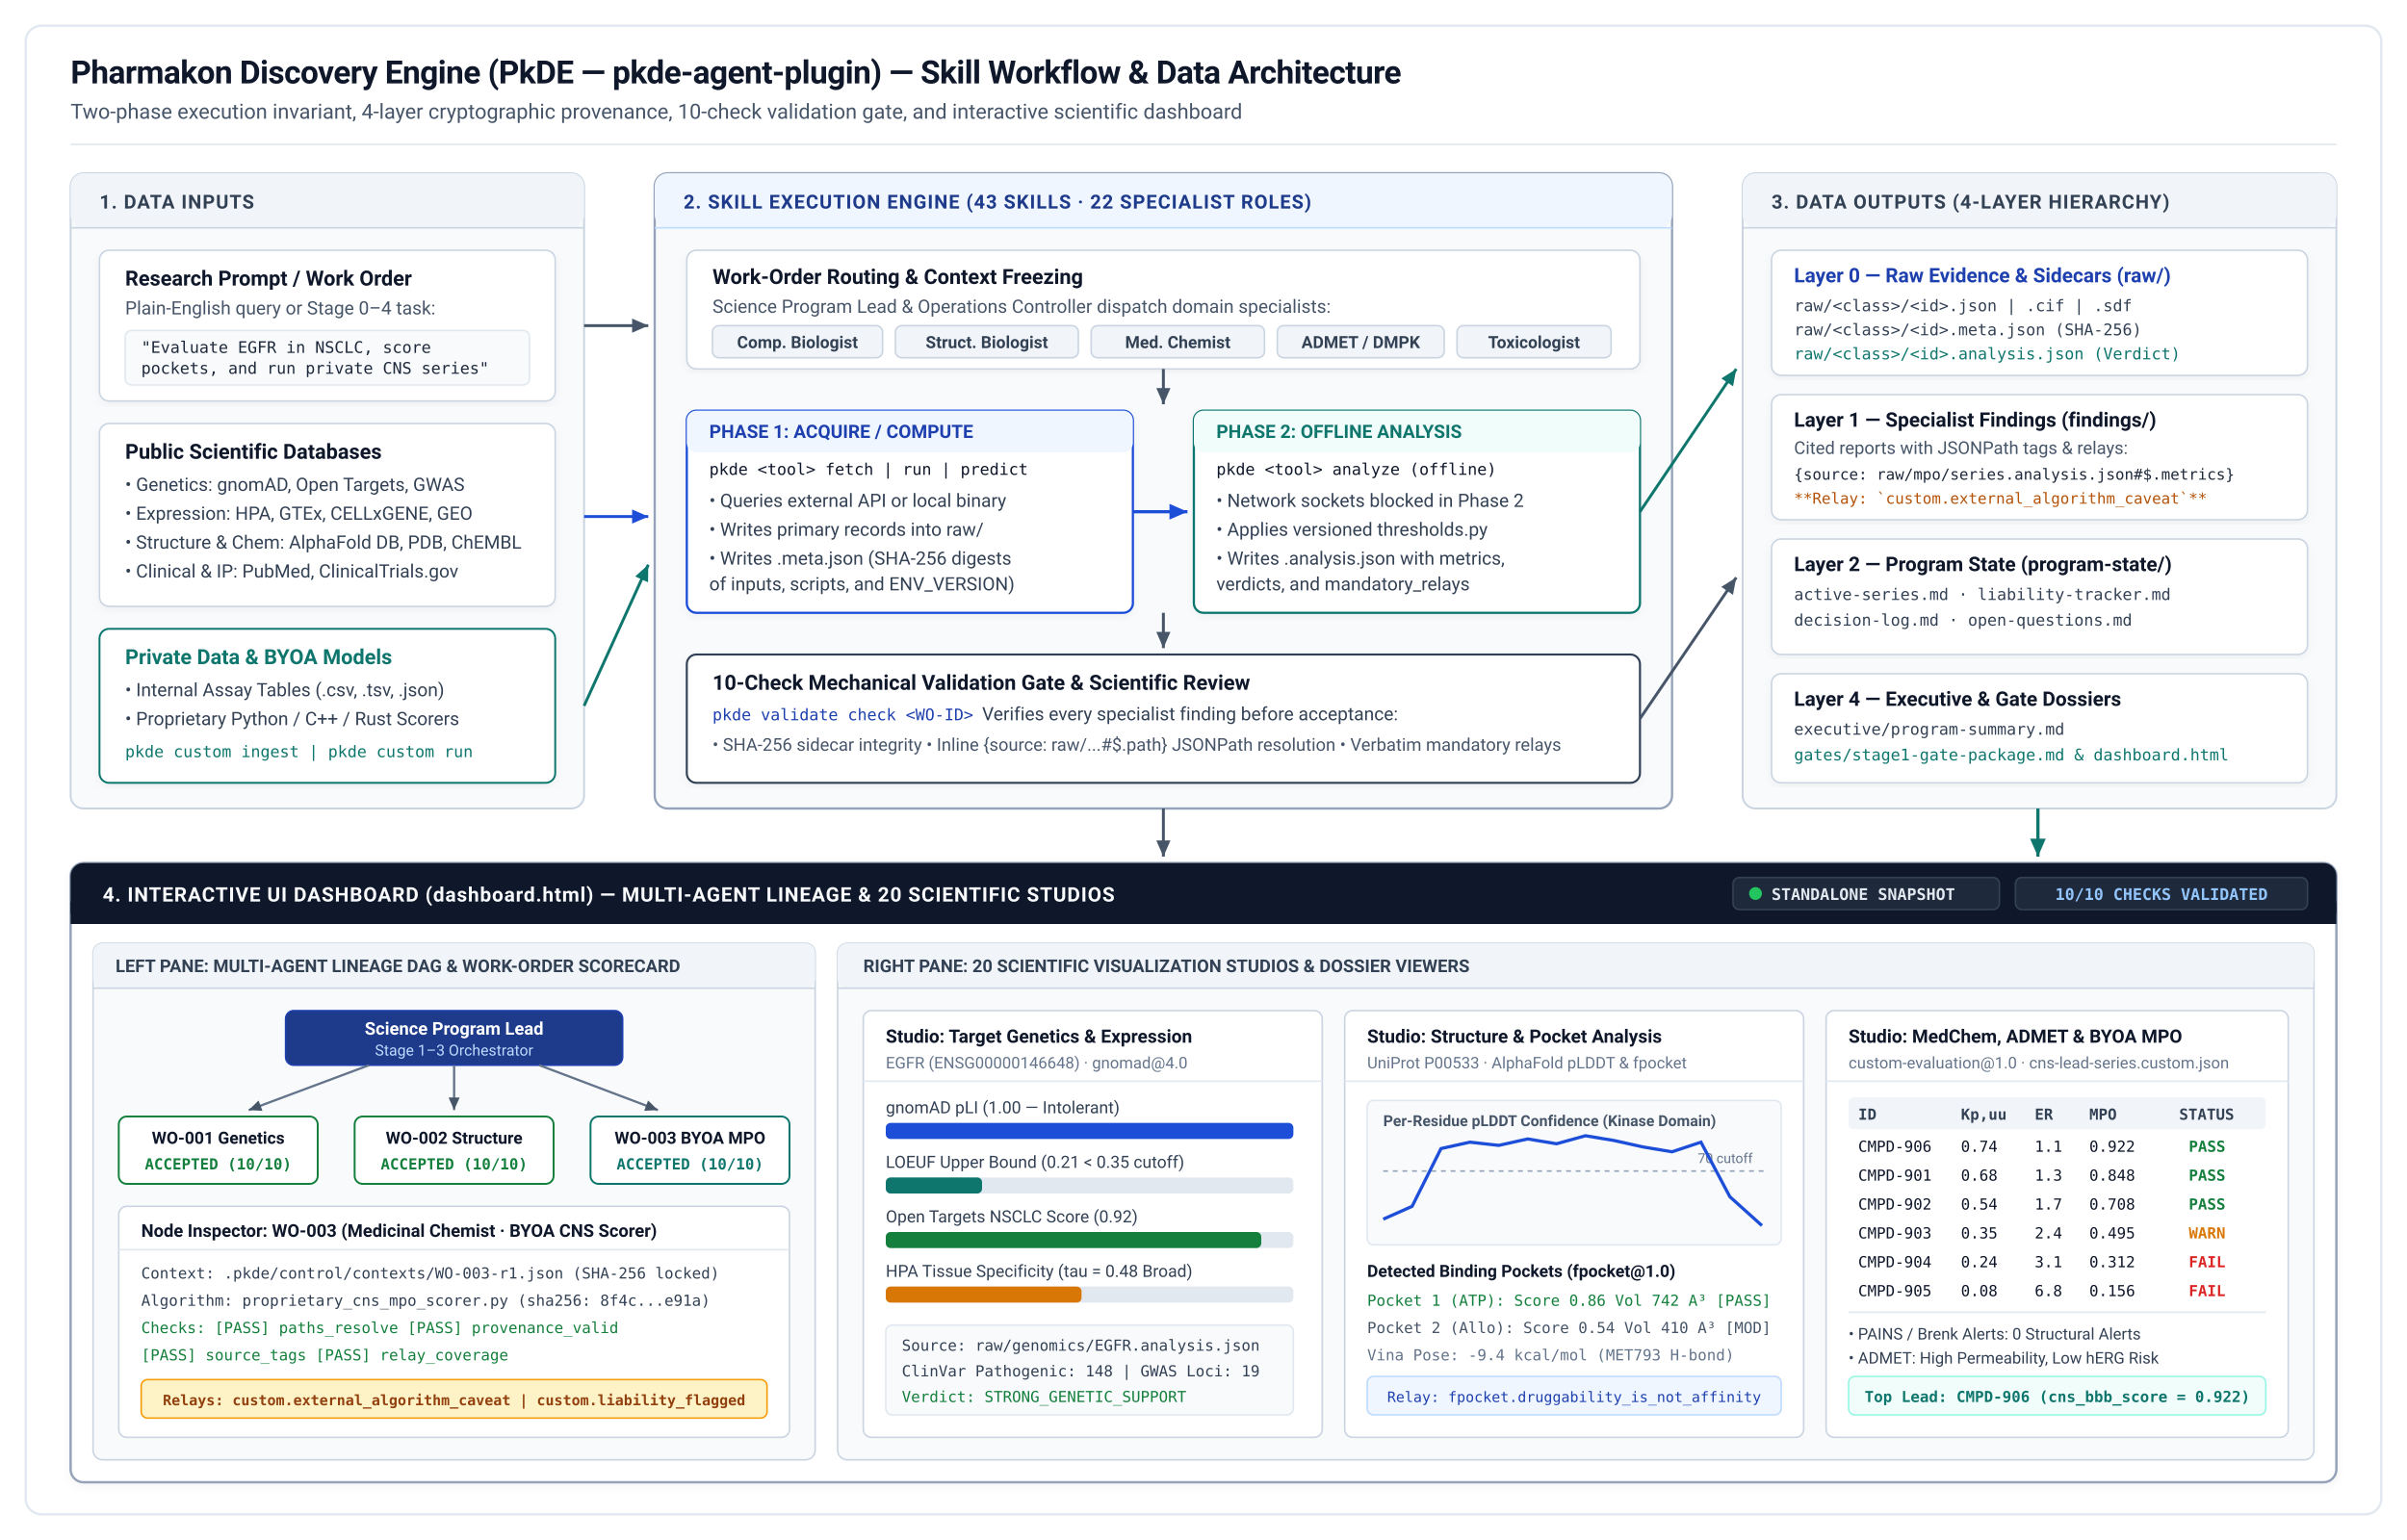
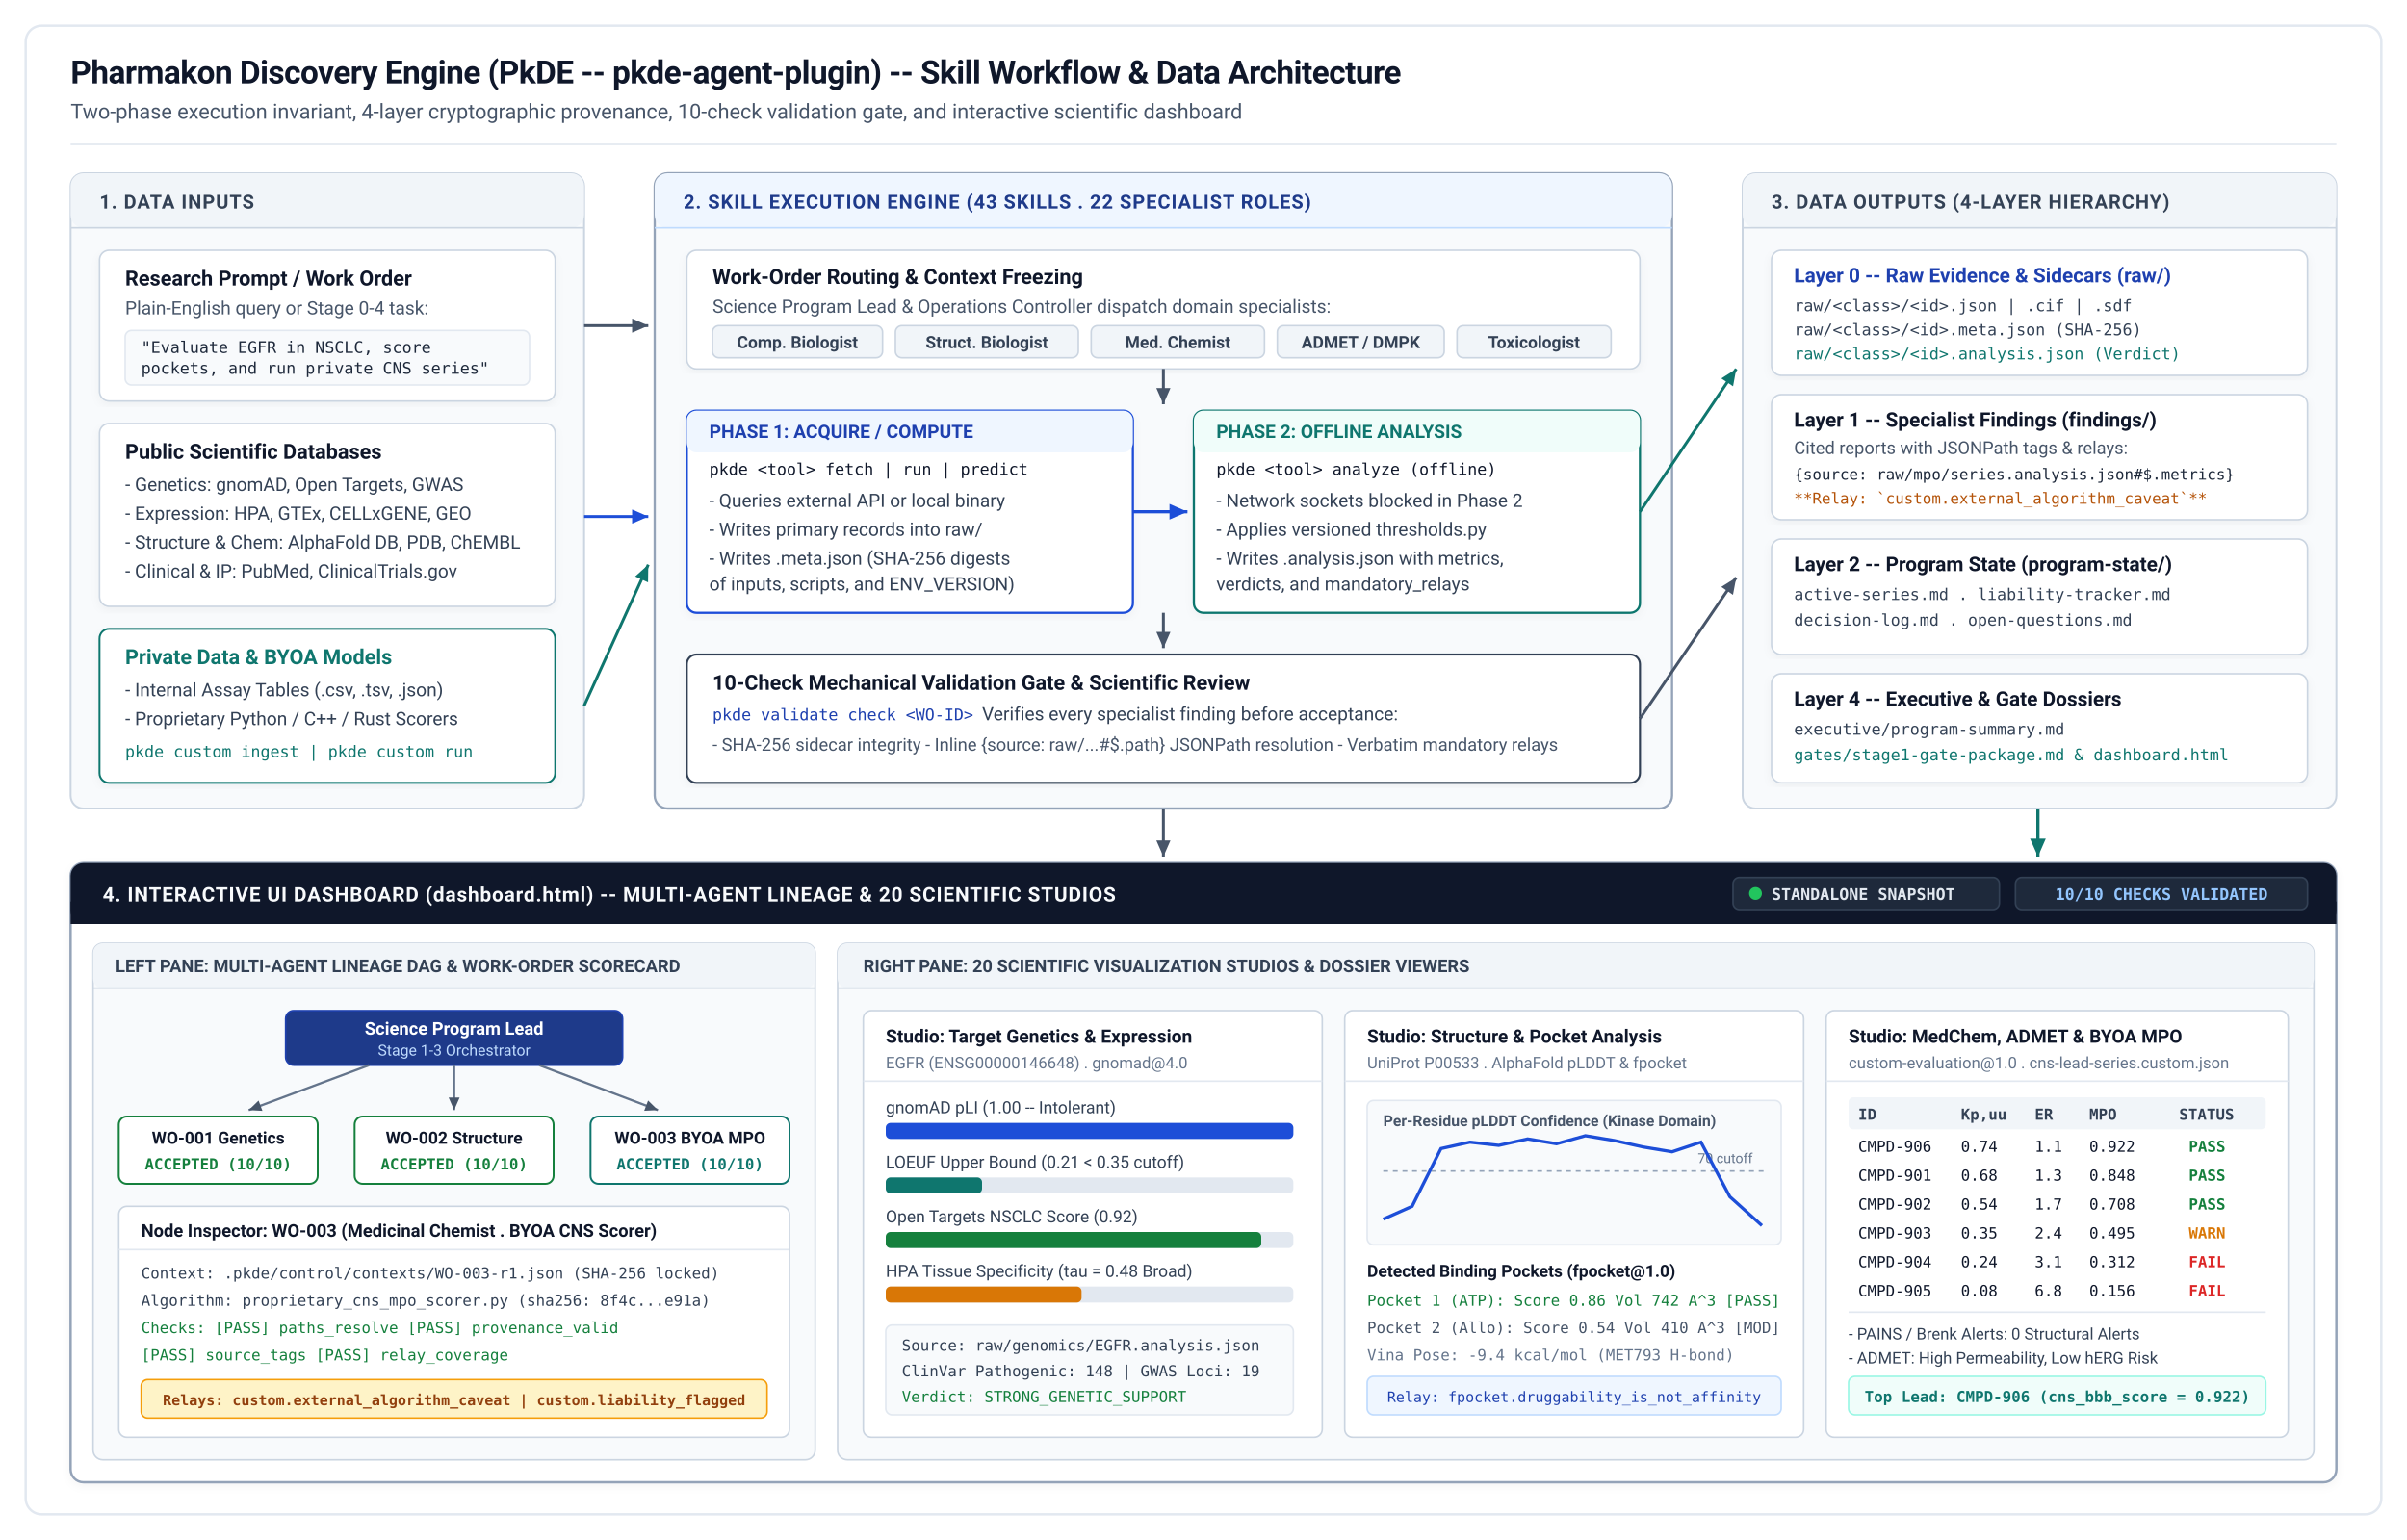
- <svg xmlns="http://www.w3.org/2000/svg" viewBox="0 0 1500 960" width="1500" height="960" font-family="-apple-system, BlinkMacSystemFont, 'Segoe UI', Roboto, Helvetica, Arial, sans-serif">
+ <svg xmlns="http://www.w3.org/2000/svg" viewBox="0 0 1500 960" width="1500" height="960" font-family="system-ui, 'Segoe UI', Roboto, Helvetica, Arial, sans-serif">
  <defs>
    <marker id="arrow" viewBox="0 0 10 10" refX="8" refY="5" markerWidth="7" markerHeight="7" orient="auto-start-reverse">
      <path d="M 0 1.5 L 8 5 L 0 8.5 z" fill="#475569" />
    </marker>
    <marker id="arrow-blue" viewBox="0 0 10 10" refX="8" refY="5" markerWidth="7" markerHeight="7" orient="auto-start-reverse">
      <path d="M 0 1.5 L 8 5 L 0 8.5 z" fill="#1D4ED8" />
    </marker>
    <marker id="arrow-teal" viewBox="0 0 10 10" refX="8" refY="5" markerWidth="7" markerHeight="7" orient="auto-start-reverse">
      <path d="M 0 1.5 L 8 5 L 0 8.5 z" fill="#0F766E" />
    </marker>
    <filter id="card-shadow" x="-2%" y="-2%" width="104%" height="106%">
      <feDropShadow dx="0" dy="2" stdDeviation="3" flood-color="#0F172A" flood-opacity="0.04" />
    </filter>
  </defs>
  <rect width="1500" height="960" fill="#FFFFFF" />
  <rect x="16" y="16" width="1468" height="928" rx="10" fill="#FFFFFF" stroke="#E2E8F0" stroke-width="1.5" />
-   <text x="44" y="52" font-size="20" font-weight="700" fill="#0F172A" letter-spacing="-0.3">Pharmakon Discovery Engine (PkDE — pkde-agent-plugin) — Skill Workflow &amp; Data Architecture</text>
+   <text x="44" y="52" font-size="20" font-weight="700" fill="#0F172A" letter-spacing="-0.3">Pharmakon Discovery Engine (PkDE -- pkde-agent-plugin) -- Skill Workflow &amp; Data Architecture</text>
  <text x="44" y="74" font-size="13" fill="#475569">Two-phase execution invariant, 4-layer cryptographic provenance, 10-check validation gate, and interactive scientific dashboard</text>
  <line x1="44" y1="90" x2="1456" y2="90" stroke="#E2E8F0" stroke-width="1" />
  <rect x="44" y="108" width="320" height="396" rx="8" fill="#F8FAFC" stroke="#CBD5E1" stroke-width="1.2" />
  <rect x="44" y="108" width="320" height="34" rx="8" fill="#F1F5F9" />
  <line x1="44" y1="142" x2="364" y2="142" stroke="#CBD5E1" stroke-width="1" />
  <text x="62" y="130" font-size="12" font-weight="700" fill="#334155" letter-spacing="0.6">1. DATA INPUTS</text>
  <rect x="62" y="156" width="284" height="94" rx="6" fill="#FFFFFF" stroke="#CBD5E1" stroke-width="1" filter="url(#card-shadow)" />
  <text x="78" y="178" font-size="13" font-weight="700" fill="#0F172A">Research Prompt / Work Order</text>
-   <text x="78" y="196" font-size="11.5" fill="#475569">Plain-English query or Stage 0–4 task:</text>
+   <text x="78" y="196" font-size="11.5" fill="#475569">Plain-English query or Stage 0-4 task:</text>
  <rect x="78" y="206" width="252" height="34" rx="4" fill="#F8FAFC" stroke="#E2E8F0" stroke-width="1" />
  <text x="88" y="220" font-family="ui-monospace, SFMono-Regular, Menlo, Consolas, monospace" font-size="10" fill="#1E293B">"Evaluate EGFR in NSCLC, score</text>
  <text x="88" y="233" font-family="ui-monospace, SFMono-Regular, Menlo, Consolas, monospace" font-size="10" fill="#1E293B">pockets, and run private CNS series"</text>
  <rect x="62" y="264" width="284" height="114" rx="6" fill="#FFFFFF" stroke="#CBD5E1" stroke-width="1" filter="url(#card-shadow)" />
  <text x="78" y="286" font-size="13" font-weight="700" fill="#0F172A">Public Scientific Databases</text>
-   <text x="78" y="306" font-size="11.5" fill="#334155">• Genetics: gnomAD, Open Targets, GWAS</text>
-   <text x="78" y="324" font-size="11.5" fill="#334155">• Expression: HPA, GTEx, CELLxGENE, GEO</text>
-   <text x="78" y="342" font-size="11.5" fill="#334155">• Structure &amp; Chem: AlphaFold DB, PDB, ChEMBL</text>
-   <text x="78" y="360" font-size="11.5" fill="#334155">• Clinical &amp; IP: PubMed, ClinicalTrials.gov</text>
+   <text x="78" y="306" font-size="11.5" fill="#334155">- Genetics: gnomAD, Open Targets, GWAS</text>
+   <text x="78" y="324" font-size="11.5" fill="#334155">- Expression: HPA, GTEx, CELLxGENE, GEO</text>
+   <text x="78" y="342" font-size="11.5" fill="#334155">- Structure &amp; Chem: AlphaFold DB, PDB, ChEMBL</text>
+   <text x="78" y="360" font-size="11.5" fill="#334155">- Clinical &amp; IP: PubMed, ClinicalTrials.gov</text>
  <rect x="62" y="392" width="284" height="96" rx="6" fill="#FFFFFF" stroke="#0F766E" stroke-width="1.2" filter="url(#card-shadow)" />
  <text x="78" y="414" font-size="13" font-weight="700" fill="#0F766E">Private Data &amp; BYOA Models</text>
-   <text x="78" y="434" font-size="11.5" fill="#334155">• Internal Assay Tables (.csv, .tsv, .json)</text>
-   <text x="78" y="452" font-size="11.5" fill="#334155">• Proprietary Python / C++ / Rust Scorers</text>
+   <text x="78" y="434" font-size="11.5" fill="#334155">- Internal Assay Tables (.csv, .tsv, .json)</text>
+   <text x="78" y="452" font-size="11.5" fill="#334155">- Proprietary Python / C++ / Rust Scorers</text>
  <text x="78" y="472" font-family="ui-monospace, SFMono-Regular, Menlo, Consolas, monospace" font-size="10" fill="#0F766E">pkde custom ingest | pkde custom run</text>
  <line x1="364" y1="203" x2="404" y2="203" stroke="#475569" stroke-width="1.8" marker-end="url(#arrow)" />
  <line x1="364" y1="322" x2="404" y2="322" stroke="#1D4ED8" stroke-width="1.8" marker-end="url(#arrow-blue)" />
  <line x1="364" y1="440" x2="404" y2="352" stroke="#0F766E" stroke-width="1.8" marker-end="url(#arrow-teal)" />
  <rect x="408" y="108" width="634" height="396" rx="8" fill="#F8FAFC" stroke="#94A3B8" stroke-width="1.4" />
  <rect x="408" y="108" width="634" height="34" rx="8" fill="#EFF6FF" />
  <line x1="408" y1="142" x2="1042" y2="142" stroke="#BFDBFE" stroke-width="1" />
-   <text x="426" y="130" font-size="12" font-weight="700" fill="#1E3A8A" letter-spacing="0.6">2. SKILL EXECUTION ENGINE (43 SKILLS · 22 SPECIALIST ROLES)</text>
+   <text x="426" y="130" font-size="12" font-weight="700" fill="#1E3A8A" letter-spacing="0.6">2. SKILL EXECUTION ENGINE (43 SKILLS . 22 SPECIALIST ROLES)</text>
  <rect x="428" y="156" width="594" height="74" rx="6" fill="#FFFFFF" stroke="#CBD5E1" stroke-width="1" filter="url(#card-shadow)" />
  <text x="444" y="177" font-size="13" font-weight="700" fill="#0F172A">Work-Order Routing &amp; Context Freezing</text>
  <text x="444" y="195" font-size="11.5" fill="#475569">Science Program Lead &amp; Operations Controller dispatch domain specialists:</text>
  <rect x="444" y="203" width="106" height="20" rx="4" fill="#F1F5F9" stroke="#CBD5E1" stroke-width="1" />
  <text x="497" y="217" font-size="10.5" font-weight="600" fill="#334155" text-anchor="middle">Comp. Biologist</text>
  <rect x="558" y="203" width="114" height="20" rx="4" fill="#F1F5F9" stroke="#CBD5E1" stroke-width="1" />
  <text x="615" y="217" font-size="10.5" font-weight="600" fill="#334155" text-anchor="middle">Struct. Biologist</text>
  <rect x="680" y="203" width="108" height="20" rx="4" fill="#F1F5F9" stroke="#CBD5E1" stroke-width="1" />
  <text x="734" y="217" font-size="10.5" font-weight="600" fill="#334155" text-anchor="middle">Med. Chemist</text>
  <rect x="796" y="203" width="104" height="20" rx="4" fill="#F1F5F9" stroke="#CBD5E1" stroke-width="1" />
  <text x="848" y="217" font-size="10.5" font-weight="600" fill="#334155" text-anchor="middle">ADMET / DMPK</text>
  <rect x="908" y="203" width="96" height="20" rx="4" fill="#F1F5F9" stroke="#CBD5E1" stroke-width="1" />
  <text x="956" y="217" font-size="10.5" font-weight="600" fill="#334155" text-anchor="middle">Toxicologist</text>
  <line x1="725" y1="230" x2="725" y2="252" stroke="#475569" stroke-width="1.8" marker-end="url(#arrow)" />
  <rect x="428" y="256" width="278" height="126" rx="6" fill="#FFFFFF" stroke="#1D4ED8" stroke-width="1.4" filter="url(#card-shadow)" />
  <rect x="428" y="256" width="278" height="26" rx="6" fill="#EFF6FF" />
  <text x="442" y="273" font-size="11.5" font-weight="700" fill="#1E40AF">PHASE 1: ACQUIRE / COMPUTE</text>
  <text x="442" y="296" font-family="ui-monospace, SFMono-Regular, Menlo, Consolas, monospace" font-size="10" fill="#0F172A">pkde &lt;tool&gt; fetch | run | predict</text>
-   <text x="442" y="316" font-size="11.5" fill="#334155">• Queries external API or local binary</text>
-   <text x="442" y="334" font-size="11.5" fill="#334155">• Writes primary records into raw/</text>
-   <text x="442" y="352" font-size="11.5" fill="#334155">• Writes .meta.json (SHA-256 digests</text>
+   <text x="442" y="316" font-size="11.5" fill="#334155">- Queries external API or local binary</text>
+   <text x="442" y="334" font-size="11.5" fill="#334155">- Writes primary records into raw/</text>
+   <text x="442" y="352" font-size="11.5" fill="#334155">- Writes .meta.json (SHA-256 digests</text>
  <text x="442" y="368" font-size="11.5" fill="#334155">  of inputs, scripts, and ENV_VERSION)</text>
  <line x1="706" y1="319" x2="740" y2="319" stroke="#1D4ED8" stroke-width="2" marker-end="url(#arrow-blue)" />
  <rect x="744" y="256" width="278" height="126" rx="6" fill="#FFFFFF" stroke="#0F766E" stroke-width="1.4" filter="url(#card-shadow)" />
  <rect x="744" y="256" width="278" height="26" rx="6" fill="#F0FDFA" />
  <text x="758" y="273" font-size="11.5" font-weight="700" fill="#0F766E">PHASE 2: OFFLINE ANALYSIS</text>
  <text x="758" y="296" font-family="ui-monospace, SFMono-Regular, Menlo, Consolas, monospace" font-size="10" fill="#0F172A">pkde &lt;tool&gt; analyze (offline)</text>
-   <text x="758" y="316" font-size="11.5" fill="#334155">• Network sockets blocked in Phase 2</text>
-   <text x="758" y="334" font-size="11.5" fill="#334155">• Applies versioned thresholds.py</text>
-   <text x="758" y="352" font-size="11.5" fill="#334155">• Writes .analysis.json with metrics,</text>
+   <text x="758" y="316" font-size="11.5" fill="#334155">- Network sockets blocked in Phase 2</text>
+   <text x="758" y="334" font-size="11.5" fill="#334155">- Applies versioned thresholds.py</text>
+   <text x="758" y="352" font-size="11.5" fill="#334155">- Writes .analysis.json with metrics,</text>
  <text x="758" y="368" font-size="11.5" fill="#334155">  verdicts, and mandatory_relays</text>
  <line x1="725" y1="382" x2="725" y2="404" stroke="#475569" stroke-width="1.8" marker-end="url(#arrow)" />
  <rect x="428" y="408" width="594" height="80" rx="6" fill="#FFFFFF" stroke="#334155" stroke-width="1.3" filter="url(#card-shadow)" />
  <text x="444" y="430" font-size="13" font-weight="700" fill="#0F172A">10-Check Mechanical Validation Gate &amp; Scientific Review</text>
  <text x="444" y="449" font-family="ui-monospace, SFMono-Regular, Menlo, Consolas, monospace" font-size="10" fill="#1E40AF">pkde validate check &lt;WO-ID&gt;</text>
  <text x="612" y="449" font-size="11.5" fill="#334155">Verifies every specialist finding before acceptance:</text>
-   <text x="444" y="468" font-size="11" fill="#475569">• SHA-256 sidecar integrity   • Inline {source: raw/...#$.path} JSONPath resolution   • Verbatim mandatory relays</text>
+   <text x="444" y="468" font-size="11" fill="#475569">- SHA-256 sidecar integrity   - Inline {source: raw/...#$.path} JSONPath resolution   - Verbatim mandatory relays</text>
  <line x1="1022" y1="319" x2="1082" y2="230" stroke="#0F766E" stroke-width="1.8" marker-end="url(#arrow-teal)" />
  <line x1="1022" y1="448" x2="1082" y2="360" stroke="#475569" stroke-width="1.8" marker-end="url(#arrow)" />
  <rect x="1086" y="108" width="370" height="396" rx="8" fill="#F8FAFC" stroke="#CBD5E1" stroke-width="1.2" />
  <rect x="1086" y="108" width="370" height="34" rx="8" fill="#F1F5F9" />
  <line x1="1086" y1="142" x2="1456" y2="142" stroke="#CBD5E1" stroke-width="1" />
  <text x="1104" y="130" font-size="12" font-weight="700" fill="#334155" letter-spacing="0.6">3. DATA OUTPUTS (4-LAYER HIERARCHY)</text>
  <rect x="1104" y="156" width="334" height="78" rx="6" fill="#FFFFFF" stroke="#CBD5E1" stroke-width="1" filter="url(#card-shadow)" />
-   <text x="1118" y="176" font-size="12.5" font-weight="700" fill="#1E40AF">Layer 0 — Raw Evidence &amp; Sidecars (raw/)</text>
+   <text x="1118" y="176" font-size="12.5" font-weight="700" fill="#1E40AF">Layer 0 -- Raw Evidence &amp; Sidecars (raw/)</text>
  <text x="1118" y="194" font-family="ui-monospace, SFMono-Regular, Menlo, Consolas, monospace" font-size="10" fill="#334155">raw/&lt;class&gt;/&lt;id&gt;.json | .cif | .sdf</text>
  <text x="1118" y="209" font-family="ui-monospace, SFMono-Regular, Menlo, Consolas, monospace" font-size="10" fill="#334155">raw/&lt;class&gt;/&lt;id&gt;.meta.json     (SHA-256)</text>
  <text x="1118" y="224" font-family="ui-monospace, SFMono-Regular, Menlo, Consolas, monospace" font-size="10" fill="#0F766E">raw/&lt;class&gt;/&lt;id&gt;.analysis.json (Verdict)</text>
  <rect x="1104" y="246" width="334" height="78" rx="6" fill="#FFFFFF" stroke="#CBD5E1" stroke-width="1" filter="url(#card-shadow)" />
-   <text x="1118" y="266" font-size="12.5" font-weight="700" fill="#0F172A">Layer 1 — Specialist Findings (findings/)</text>
+   <text x="1118" y="266" font-size="12.5" font-weight="700" fill="#0F172A">Layer 1 -- Specialist Findings (findings/)</text>
  <text x="1118" y="283" font-size="11" fill="#475569">Cited reports with JSONPath tags &amp; relays:</text>
  <text x="1118" y="299" font-family="ui-monospace, SFMono-Regular, Menlo, Consolas, monospace" font-size="9.5" fill="#1E293B">{source: raw/mpo/series.analysis.json#$.metrics}</text>
  <text x="1118" y="314" font-family="ui-monospace, SFMono-Regular, Menlo, Consolas, monospace" font-size="9.5" fill="#B45309">**Relay: `custom.external_algorithm_caveat`**</text>
  <rect x="1104" y="336" width="334" height="72" rx="6" fill="#FFFFFF" stroke="#CBD5E1" stroke-width="1" filter="url(#card-shadow)" />
-   <text x="1118" y="356" font-size="12.5" font-weight="700" fill="#0F172A">Layer 2 — Program State (program-state/)</text>
-   <text x="1118" y="374" font-family="ui-monospace, SFMono-Regular, Menlo, Consolas, monospace" font-size="10" fill="#334155">active-series.md  ·  liability-tracker.md</text>
-   <text x="1118" y="390" font-family="ui-monospace, SFMono-Regular, Menlo, Consolas, monospace" font-size="10" fill="#334155">decision-log.md   ·  open-questions.md</text>
+   <text x="1118" y="356" font-size="12.5" font-weight="700" fill="#0F172A">Layer 2 -- Program State (program-state/)</text>
+   <text x="1118" y="374" font-family="ui-monospace, SFMono-Regular, Menlo, Consolas, monospace" font-size="10" fill="#334155">active-series.md  .  liability-tracker.md</text>
+   <text x="1118" y="390" font-family="ui-monospace, SFMono-Regular, Menlo, Consolas, monospace" font-size="10" fill="#334155">decision-log.md   .  open-questions.md</text>
  <rect x="1104" y="420" width="334" height="68" rx="6" fill="#FFFFFF" stroke="#CBD5E1" stroke-width="1" filter="url(#card-shadow)" />
-   <text x="1118" y="440" font-size="12.5" font-weight="700" fill="#0F172A">Layer 4 — Executive &amp; Gate Dossiers</text>
+   <text x="1118" y="440" font-size="12.5" font-weight="700" fill="#0F172A">Layer 4 -- Executive &amp; Gate Dossiers</text>
  <text x="1118" y="458" font-family="ui-monospace, SFMono-Regular, Menlo, Consolas, monospace" font-size="10" fill="#334155">executive/program-summary.md</text>
  <text x="1118" y="474" font-family="ui-monospace, SFMono-Regular, Menlo, Consolas, monospace" font-size="10" fill="#0F766E">gates/stage1-gate-package.md &amp; dashboard.html</text>
  <line x1="1270" y1="504" x2="1270" y2="534" stroke="#0F766E" stroke-width="2" marker-end="url(#arrow-teal)" />
  <line x1="725" y1="504" x2="725" y2="534" stroke="#475569" stroke-width="1.8" marker-end="url(#arrow)" />
  <rect x="44" y="538" width="1412" height="386" rx="8" fill="#FFFFFF" stroke="#94A3B8" stroke-width="1.5" filter="url(#card-shadow)" />
  <rect x="44" y="538" width="1412" height="38" rx="8" fill="#0F172A" />
  <rect x="44" y="562" width="1412" height="14" fill="#0F172A" />
-   <text x="64" y="562" font-size="12.5" font-weight="700" fill="#F8FAFC" letter-spacing="0.5">4. INTERACTIVE UI DASHBOARD (dashboard.html) — MULTI-AGENT LINEAGE &amp; 20 SCIENTIFIC STUDIOS</text>
+   <text x="64" y="562" font-size="12.5" font-weight="700" fill="#F8FAFC" letter-spacing="0.5">4. INTERACTIVE UI DASHBOARD (dashboard.html) -- MULTI-AGENT LINEAGE &amp; 20 SCIENTIFIC STUDIOS</text>
  <rect x="1080" y="547" width="166" height="20" rx="4" fill="#1E293B" stroke="#334155" stroke-width="1" />
  <circle cx="1094" cy="557" r="4" fill="#22C55E" />
  <text x="1104" y="561" font-family="ui-monospace, SFMono-Regular, Menlo, Consolas, monospace" font-size="10" font-weight="600" fill="#E2E8F0">STANDALONE SNAPSHOT</text>
  <rect x="1256" y="547" width="182" height="20" rx="4" fill="#1E293B" stroke="#334155" stroke-width="1" />
  <text x="1347" y="561" font-family="ui-monospace, SFMono-Regular, Menlo, Consolas, monospace" font-size="10" font-weight="600" fill="#93C5FD" text-anchor="middle">10/10 CHECKS VALIDATED</text>
  <rect x="58" y="588" width="450" height="322" rx="6" fill="#F8FAFC" stroke="#CBD5E1" stroke-width="1" />
  <rect x="58" y="588" width="450" height="28" rx="6" fill="#F1F5F9" />
  <line x1="58" y1="616" x2="508" y2="616" stroke="#CBD5E1" stroke-width="1" />
  <text x="72" y="606" font-size="11" font-weight="700" fill="#334155">LEFT PANE: MULTI-AGENT LINEAGE DAG &amp; WORK-ORDER SCORECARD</text>
  <rect x="178" y="630" width="210" height="34" rx="5" fill="#1E3A8A" stroke="#1E40AF" stroke-width="1" />
  <text x="283" y="645" font-size="11" font-weight="700" fill="#FFFFFF" text-anchor="middle">Science Program Lead</text>
-   <text x="283" y="658" font-size="9.5" fill="#BFDBFE" text-anchor="middle">Stage 1–3 Orchestrator</text>
+   <text x="283" y="658" font-size="9.5" fill="#BFDBFE" text-anchor="middle">Stage 1-3 Orchestrator</text>
  <line x1="230" y1="664" x2="155" y2="692" stroke="#64748B" stroke-width="1.4" marker-end="url(#arrow)" />
  <line x1="283" y1="664" x2="283" y2="692" stroke="#64748B" stroke-width="1.4" marker-end="url(#arrow)" />
  <line x1="336" y1="664" x2="410" y2="692" stroke="#64748B" stroke-width="1.4" marker-end="url(#arrow)" />
  <rect x="74" y="696" width="124" height="42" rx="5" fill="#FFFFFF" stroke="#15803D" stroke-width="1.2" />
  <text x="136" y="713" font-size="10.5" font-weight="700" fill="#0F172A" text-anchor="middle">WO-001 Genetics</text>
  <text x="136" y="729" font-family="ui-monospace, SFMono-Regular, Menlo, Consolas, monospace" font-size="9.5" font-weight="700" fill="#15803D" text-anchor="middle">ACCEPTED (10/10)</text>
  <rect x="221" y="696" width="124" height="42" rx="5" fill="#FFFFFF" stroke="#15803D" stroke-width="1.2" />
  <text x="283" y="713" font-size="10.5" font-weight="700" fill="#0F172A" text-anchor="middle">WO-002 Structure</text>
  <text x="283" y="729" font-family="ui-monospace, SFMono-Regular, Menlo, Consolas, monospace" font-size="9.5" font-weight="700" fill="#15803D" text-anchor="middle">ACCEPTED (10/10)</text>
  <rect x="368" y="696" width="124" height="42" rx="5" fill="#FFFFFF" stroke="#0F766E" stroke-width="1.2" />
  <text x="430" y="713" font-size="10.5" font-weight="700" fill="#0F172A" text-anchor="middle">WO-003 BYOA MPO</text>
  <text x="430" y="729" font-family="ui-monospace, SFMono-Regular, Menlo, Consolas, monospace" font-size="9.5" font-weight="700" fill="#0F766E" text-anchor="middle">ACCEPTED (10/10)</text>
  <rect x="74" y="752" width="418" height="144" rx="5" fill="#FFFFFF" stroke="#CBD5E1" stroke-width="1" />
-   <text x="88" y="771" font-size="11" font-weight="700" fill="#0F172A">Node Inspector: WO-003 (Medicinal Chemist · BYOA CNS Scorer)</text>
+   <text x="88" y="771" font-size="11" font-weight="700" fill="#0F172A">Node Inspector: WO-003 (Medicinal Chemist . BYOA CNS Scorer)</text>
  <line x1="74" y1="779" x2="492" y2="779" stroke="#E2E8F0" stroke-width="1" />
  <text x="88" y="797" font-family="ui-monospace, SFMono-Regular, Menlo, Consolas, monospace" font-size="9.5" fill="#334155">Context:   .pkde/control/contexts/WO-003-r1.json (SHA-256 locked)</text>
  <text x="88" y="814" font-family="ui-monospace, SFMono-Regular, Menlo, Consolas, monospace" font-size="9.5" fill="#334155">Algorithm: proprietary_cns_mpo_scorer.py (sha256: 8f4c...e91a)</text>
  <text x="88" y="831" font-family="ui-monospace, SFMono-Regular, Menlo, Consolas, monospace" font-size="9.5" fill="#15803D">Checks:    [PASS] paths_resolve   [PASS] provenance_valid</text>
  <text x="88" y="848" font-family="ui-monospace, SFMono-Regular, Menlo, Consolas, monospace" font-size="9.5" fill="#15803D">           [PASS] source_tags     [PASS] relay_coverage</text>
  <rect x="88" y="860" width="390" height="24" rx="4" fill="#FEF3C7" stroke="#F59E0B" stroke-width="1" />
  <text x="283" y="876" font-family="ui-monospace, SFMono-Regular, Menlo, Consolas, monospace" font-size="9" font-weight="600" fill="#92400E" text-anchor="middle">Relays: custom.external_algorithm_caveat | custom.liability_flagged</text>
  <rect x="522" y="588" width="920" height="322" rx="6" fill="#F8FAFC" stroke="#CBD5E1" stroke-width="1" />
  <rect x="522" y="588" width="920" height="28" rx="6" fill="#F1F5F9" />
  <line x1="522" y1="616" x2="1442" y2="616" stroke="#CBD5E1" stroke-width="1" />
  <text x="538" y="606" font-size="11" font-weight="700" fill="#334155">RIGHT PANE: 20 SCIENTIFIC VISUALIZATION STUDIOS &amp; DOSSIER VIEWERS</text>
  <rect x="538" y="630" width="286" height="266" rx="5" fill="#FFFFFF" stroke="#CBD5E1" stroke-width="1" />
  <text x="552" y="650" font-size="11.5" font-weight="700" fill="#0F172A">Studio: Target Genetics &amp; Expression</text>
-   <text x="552" y="666" font-size="10" fill="#64748B">EGFR (ENSG00000146648) · gnomad@4.0</text>
+   <text x="552" y="666" font-size="10" fill="#64748B">EGFR (ENSG00000146648) . gnomad@4.0</text>
  <line x1="538" y1="674" x2="824" y2="674" stroke="#E2E8F0" stroke-width="1" />
-   <text x="552" y="694" font-size="10.5" fill="#334155">gnomAD pLI (1.00 — Intolerant)</text>
+   <text x="552" y="694" font-size="10.5" fill="#334155">gnomAD pLI (1.00 -- Intolerant)</text>
  <rect x="552" y="700" width="254" height="10" rx="3" fill="#E2E8F0" />
  <rect x="552" y="700" width="254" height="10" rx="3" fill="#1D4ED8" />
  <text x="552" y="728" font-size="10.5" fill="#334155">LOEUF Upper Bound (0.21 &lt; 0.35 cutoff)</text>
  <rect x="552" y="734" width="254" height="10" rx="3" fill="#E2E8F0" />
  <rect x="552" y="734" width="60" height="10" rx="3" fill="#0F766E" />
  <text x="552" y="762" font-size="10.5" fill="#334155">Open Targets NSCLC Score (0.92)</text>
  <rect x="552" y="768" width="254" height="10" rx="3" fill="#E2E8F0" />
  <rect x="552" y="768" width="234" height="10" rx="3" fill="#15803D" />
  <text x="552" y="796" font-size="10.5" fill="#334155">HPA Tissue Specificity (tau = 0.48 Broad)</text>
  <rect x="552" y="802" width="254" height="10" rx="3" fill="#E2E8F0" />
  <rect x="552" y="802" width="122" height="10" rx="3" fill="#D97706" />
  <rect x="552" y="826" width="254" height="56" rx="4" fill="#F8FAFC" stroke="#E2E8F0" stroke-width="1" />
  <text x="562" y="842" font-family="ui-monospace, SFMono-Regular, Menlo, Consolas, monospace" font-size="9.5" fill="#334155">Source: raw/genomics/EGFR.analysis.json</text>
  <text x="562" y="858" font-family="ui-monospace, SFMono-Regular, Menlo, Consolas, monospace" font-size="9.5" fill="#334155">ClinVar Pathogenic: 148 | GWAS Loci: 19</text>
  <text x="562" y="874" font-family="ui-monospace, SFMono-Regular, Menlo, Consolas, monospace" font-size="9.5" fill="#15803D">Verdict: STRONG_GENETIC_SUPPORT</text>
  <rect x="838" y="630" width="286" height="266" rx="5" fill="#FFFFFF" stroke="#CBD5E1" stroke-width="1" />
  <text x="852" y="650" font-size="11.5" font-weight="700" fill="#0F172A">Studio: Structure &amp; Pocket Analysis</text>
-   <text x="852" y="666" font-size="10" fill="#64748B">UniProt P00533 · AlphaFold pLDDT &amp; fpocket</text>
+   <text x="852" y="666" font-size="10" fill="#64748B">UniProt P00533 . AlphaFold pLDDT &amp; fpocket</text>
  <line x1="838" y1="674" x2="1124" y2="674" stroke="#E2E8F0" stroke-width="1" />
  <rect x="852" y="686" width="258" height="90" rx="4" fill="#F8FAFC" stroke="#E2E8F0" stroke-width="1" />
  <text x="862" y="702" font-size="9.5" font-weight="600" fill="#475569">Per-Residue pLDDT Confidence (Kinase Domain)</text>
  <line x1="862" y1="730" x2="1100" y2="730" stroke="#94A3B8" stroke-width="1" stroke-dasharray="3,3" />
  <text x="1058" y="725" font-size="8.5" fill="#64748B">70 cutoff</text>
  <polyline fill="none" stroke="#1D4ED8" stroke-width="2" points="862,760 880,752 898,716 916,712 934,714 952,710 970,713 988,708 1006,711 1024,715 1042,718 1060,712 1078,746 1098,764" />
  <text x="852" y="796" font-size="10.5" font-weight="700" fill="#0F172A">Detected Binding Pockets (fpocket@1.0)</text>
-   <text x="852" y="814" font-family="ui-monospace, SFMono-Regular, Menlo, Consolas, monospace" font-size="9.5" fill="#15803D">Pocket 1 (ATP):  Score 0.86  Vol 742 A³ [PASS]</text>
-   <text x="852" y="831" font-family="ui-monospace, SFMono-Regular, Menlo, Consolas, monospace" font-size="9.5" fill="#475569">Pocket 2 (Allo): Score 0.54  Vol 410 A³ [MOD]</text>
+   <text x="852" y="814" font-family="ui-monospace, SFMono-Regular, Menlo, Consolas, monospace" font-size="9.5" fill="#15803D">Pocket 1 (ATP):  Score 0.86  Vol 742 A^3 [PASS]</text>
+   <text x="852" y="831" font-family="ui-monospace, SFMono-Regular, Menlo, Consolas, monospace" font-size="9.5" fill="#475569">Pocket 2 (Allo): Score 0.54  Vol 410 A^3 [MOD]</text>
  <text x="852" y="848" font-family="ui-monospace, SFMono-Regular, Menlo, Consolas, monospace" font-size="9.5" fill="#64748B">Vina Pose: -9.4 kcal/mol (MET793 H-bond)</text>
  <rect x="852" y="858" width="258" height="24" rx="4" fill="#EFF6FF" stroke="#BFDBFE" stroke-width="1" />
  <text x="981" y="874" font-family="ui-monospace, SFMono-Regular, Menlo, Consolas, monospace" font-size="9" fill="#1E40AF" text-anchor="middle">Relay: fpocket.druggability_is_not_affinity</text>
  <rect x="1138" y="630" width="288" height="266" rx="5" fill="#FFFFFF" stroke="#CBD5E1" stroke-width="1" />
  <text x="1152" y="650" font-size="11.5" font-weight="700" fill="#0F172A">Studio: MedChem, ADMET &amp; BYOA MPO</text>
-   <text x="1152" y="666" font-size="10" fill="#64748B">custom-evaluation@1.0 · cns-lead-series.custom.json</text>
+   <text x="1152" y="666" font-size="10" fill="#64748B">custom-evaluation@1.0 . cns-lead-series.custom.json</text>
  <line x1="1138" y1="674" x2="1426" y2="674" stroke="#E2E8F0" stroke-width="1" />
  <rect x="1152" y="684" width="260" height="20" rx="3" fill="#F1F5F9" />
  <text x="1158" y="698" font-family="ui-monospace, SFMono-Regular, Menlo, Consolas, monospace" font-size="9.5" font-weight="700" fill="#334155">ID</text>
  <text x="1222" y="698" font-family="ui-monospace, SFMono-Regular, Menlo, Consolas, monospace" font-size="9.5" font-weight="700" fill="#334155">Kp,uu</text>
  <text x="1268" y="698" font-family="ui-monospace, SFMono-Regular, Menlo, Consolas, monospace" font-size="9.5" font-weight="700" fill="#334155">ER</text>
  <text x="1302" y="698" font-family="ui-monospace, SFMono-Regular, Menlo, Consolas, monospace" font-size="9.5" font-weight="700" fill="#334155">MPO</text>
  <text x="1358" y="698" font-family="ui-monospace, SFMono-Regular, Menlo, Consolas, monospace" font-size="9.5" font-weight="700" fill="#334155">STATUS</text>
  <text x="1158" y="718" font-family="ui-monospace, SFMono-Regular, Menlo, Consolas, monospace" font-size="9.5" fill="#0F172A">CMPD-906</text>
  <text x="1222" y="718" font-family="ui-monospace, SFMono-Regular, Menlo, Consolas, monospace" font-size="9.5" fill="#0F172A">0.74</text>
  <text x="1268" y="718" font-family="ui-monospace, SFMono-Regular, Menlo, Consolas, monospace" font-size="9.5" fill="#0F172A">1.1</text>
  <text x="1302" y="718" font-family="ui-monospace, SFMono-Regular, Menlo, Consolas, monospace" font-size="9.5" fill="#0F172A">0.922</text>
  <text x="1364" y="718" font-family="ui-monospace, SFMono-Regular, Menlo, Consolas, monospace" font-size="9.5" font-weight="700" fill="#15803D">PASS</text>
  <text x="1158" y="736" font-family="ui-monospace, SFMono-Regular, Menlo, Consolas, monospace" font-size="9.5" fill="#0F172A">CMPD-901</text>
  <text x="1222" y="736" font-family="ui-monospace, SFMono-Regular, Menlo, Consolas, monospace" font-size="9.5" fill="#0F172A">0.68</text>
  <text x="1268" y="736" font-family="ui-monospace, SFMono-Regular, Menlo, Consolas, monospace" font-size="9.5" fill="#0F172A">1.3</text>
  <text x="1302" y="736" font-family="ui-monospace, SFMono-Regular, Menlo, Consolas, monospace" font-size="9.5" fill="#0F172A">0.848</text>
  <text x="1364" y="736" font-family="ui-monospace, SFMono-Regular, Menlo, Consolas, monospace" font-size="9.5" font-weight="700" fill="#15803D">PASS</text>
  <text x="1158" y="754" font-family="ui-monospace, SFMono-Regular, Menlo, Consolas, monospace" font-size="9.5" fill="#0F172A">CMPD-902</text>
  <text x="1222" y="754" font-family="ui-monospace, SFMono-Regular, Menlo, Consolas, monospace" font-size="9.5" fill="#0F172A">0.54</text>
  <text x="1268" y="754" font-family="ui-monospace, SFMono-Regular, Menlo, Consolas, monospace" font-size="9.5" fill="#0F172A">1.7</text>
  <text x="1302" y="754" font-family="ui-monospace, SFMono-Regular, Menlo, Consolas, monospace" font-size="9.5" fill="#0F172A">0.708</text>
  <text x="1364" y="754" font-family="ui-monospace, SFMono-Regular, Menlo, Consolas, monospace" font-size="9.5" font-weight="700" fill="#15803D">PASS</text>
  <text x="1158" y="772" font-family="ui-monospace, SFMono-Regular, Menlo, Consolas, monospace" font-size="9.5" fill="#0F172A">CMPD-903</text>
  <text x="1222" y="772" font-family="ui-monospace, SFMono-Regular, Menlo, Consolas, monospace" font-size="9.5" fill="#0F172A">0.35</text>
  <text x="1268" y="772" font-family="ui-monospace, SFMono-Regular, Menlo, Consolas, monospace" font-size="9.5" fill="#0F172A">2.4</text>
  <text x="1302" y="772" font-family="ui-monospace, SFMono-Regular, Menlo, Consolas, monospace" font-size="9.5" fill="#0F172A">0.495</text>
  <text x="1364" y="772" font-family="ui-monospace, SFMono-Regular, Menlo, Consolas, monospace" font-size="9.5" font-weight="700" fill="#D97706">WARN</text>
  <text x="1158" y="790" font-family="ui-monospace, SFMono-Regular, Menlo, Consolas, monospace" font-size="9.5" fill="#0F172A">CMPD-904</text>
  <text x="1222" y="790" font-family="ui-monospace, SFMono-Regular, Menlo, Consolas, monospace" font-size="9.5" fill="#0F172A">0.24</text>
  <text x="1268" y="790" font-family="ui-monospace, SFMono-Regular, Menlo, Consolas, monospace" font-size="9.5" fill="#0F172A">3.1</text>
  <text x="1302" y="790" font-family="ui-monospace, SFMono-Regular, Menlo, Consolas, monospace" font-size="9.5" fill="#0F172A">0.312</text>
  <text x="1364" y="790" font-family="ui-monospace, SFMono-Regular, Menlo, Consolas, monospace" font-size="9.5" font-weight="700" fill="#DC2626">FAIL</text>
  <text x="1158" y="808" font-family="ui-monospace, SFMono-Regular, Menlo, Consolas, monospace" font-size="9.5" fill="#0F172A">CMPD-905</text>
  <text x="1222" y="808" font-family="ui-monospace, SFMono-Regular, Menlo, Consolas, monospace" font-size="9.5" fill="#0F172A">0.08</text>
  <text x="1268" y="808" font-family="ui-monospace, SFMono-Regular, Menlo, Consolas, monospace" font-size="9.5" fill="#0F172A">6.8</text>
  <text x="1302" y="808" font-family="ui-monospace, SFMono-Regular, Menlo, Consolas, monospace" font-size="9.5" fill="#0F172A">0.156</text>
  <text x="1364" y="808" font-family="ui-monospace, SFMono-Regular, Menlo, Consolas, monospace" font-size="9.5" font-weight="700" fill="#DC2626">FAIL</text>
  <line x1="1152" y1="818" x2="1412" y2="818" stroke="#E2E8F0" stroke-width="1" />
-   <text x="1152" y="835" font-size="10" fill="#334155">• PAINS / Brenk Alerts: 0 Structural Alerts</text>
-   <text x="1152" y="850" font-size="10" fill="#334155">• ADMET: High Permeability, Low hERG Risk</text>
+   <text x="1152" y="835" font-size="10" fill="#334155">- PAINS / Brenk Alerts: 0 Structural Alerts</text>
+   <text x="1152" y="850" font-size="10" fill="#334155">- ADMET: High Permeability, Low hERG Risk</text>
  <rect x="1152" y="858" width="260" height="24" rx="4" fill="#F0FDFA" stroke="#99F6E4" stroke-width="1" />
  <text x="1162" y="874" font-family="ui-monospace, SFMono-Regular, Menlo, Consolas, monospace" font-size="9.5" font-weight="600" fill="#0F766E">Top Lead: CMPD-906 (cns_bbb_score = 0.922)</text>
</svg>
